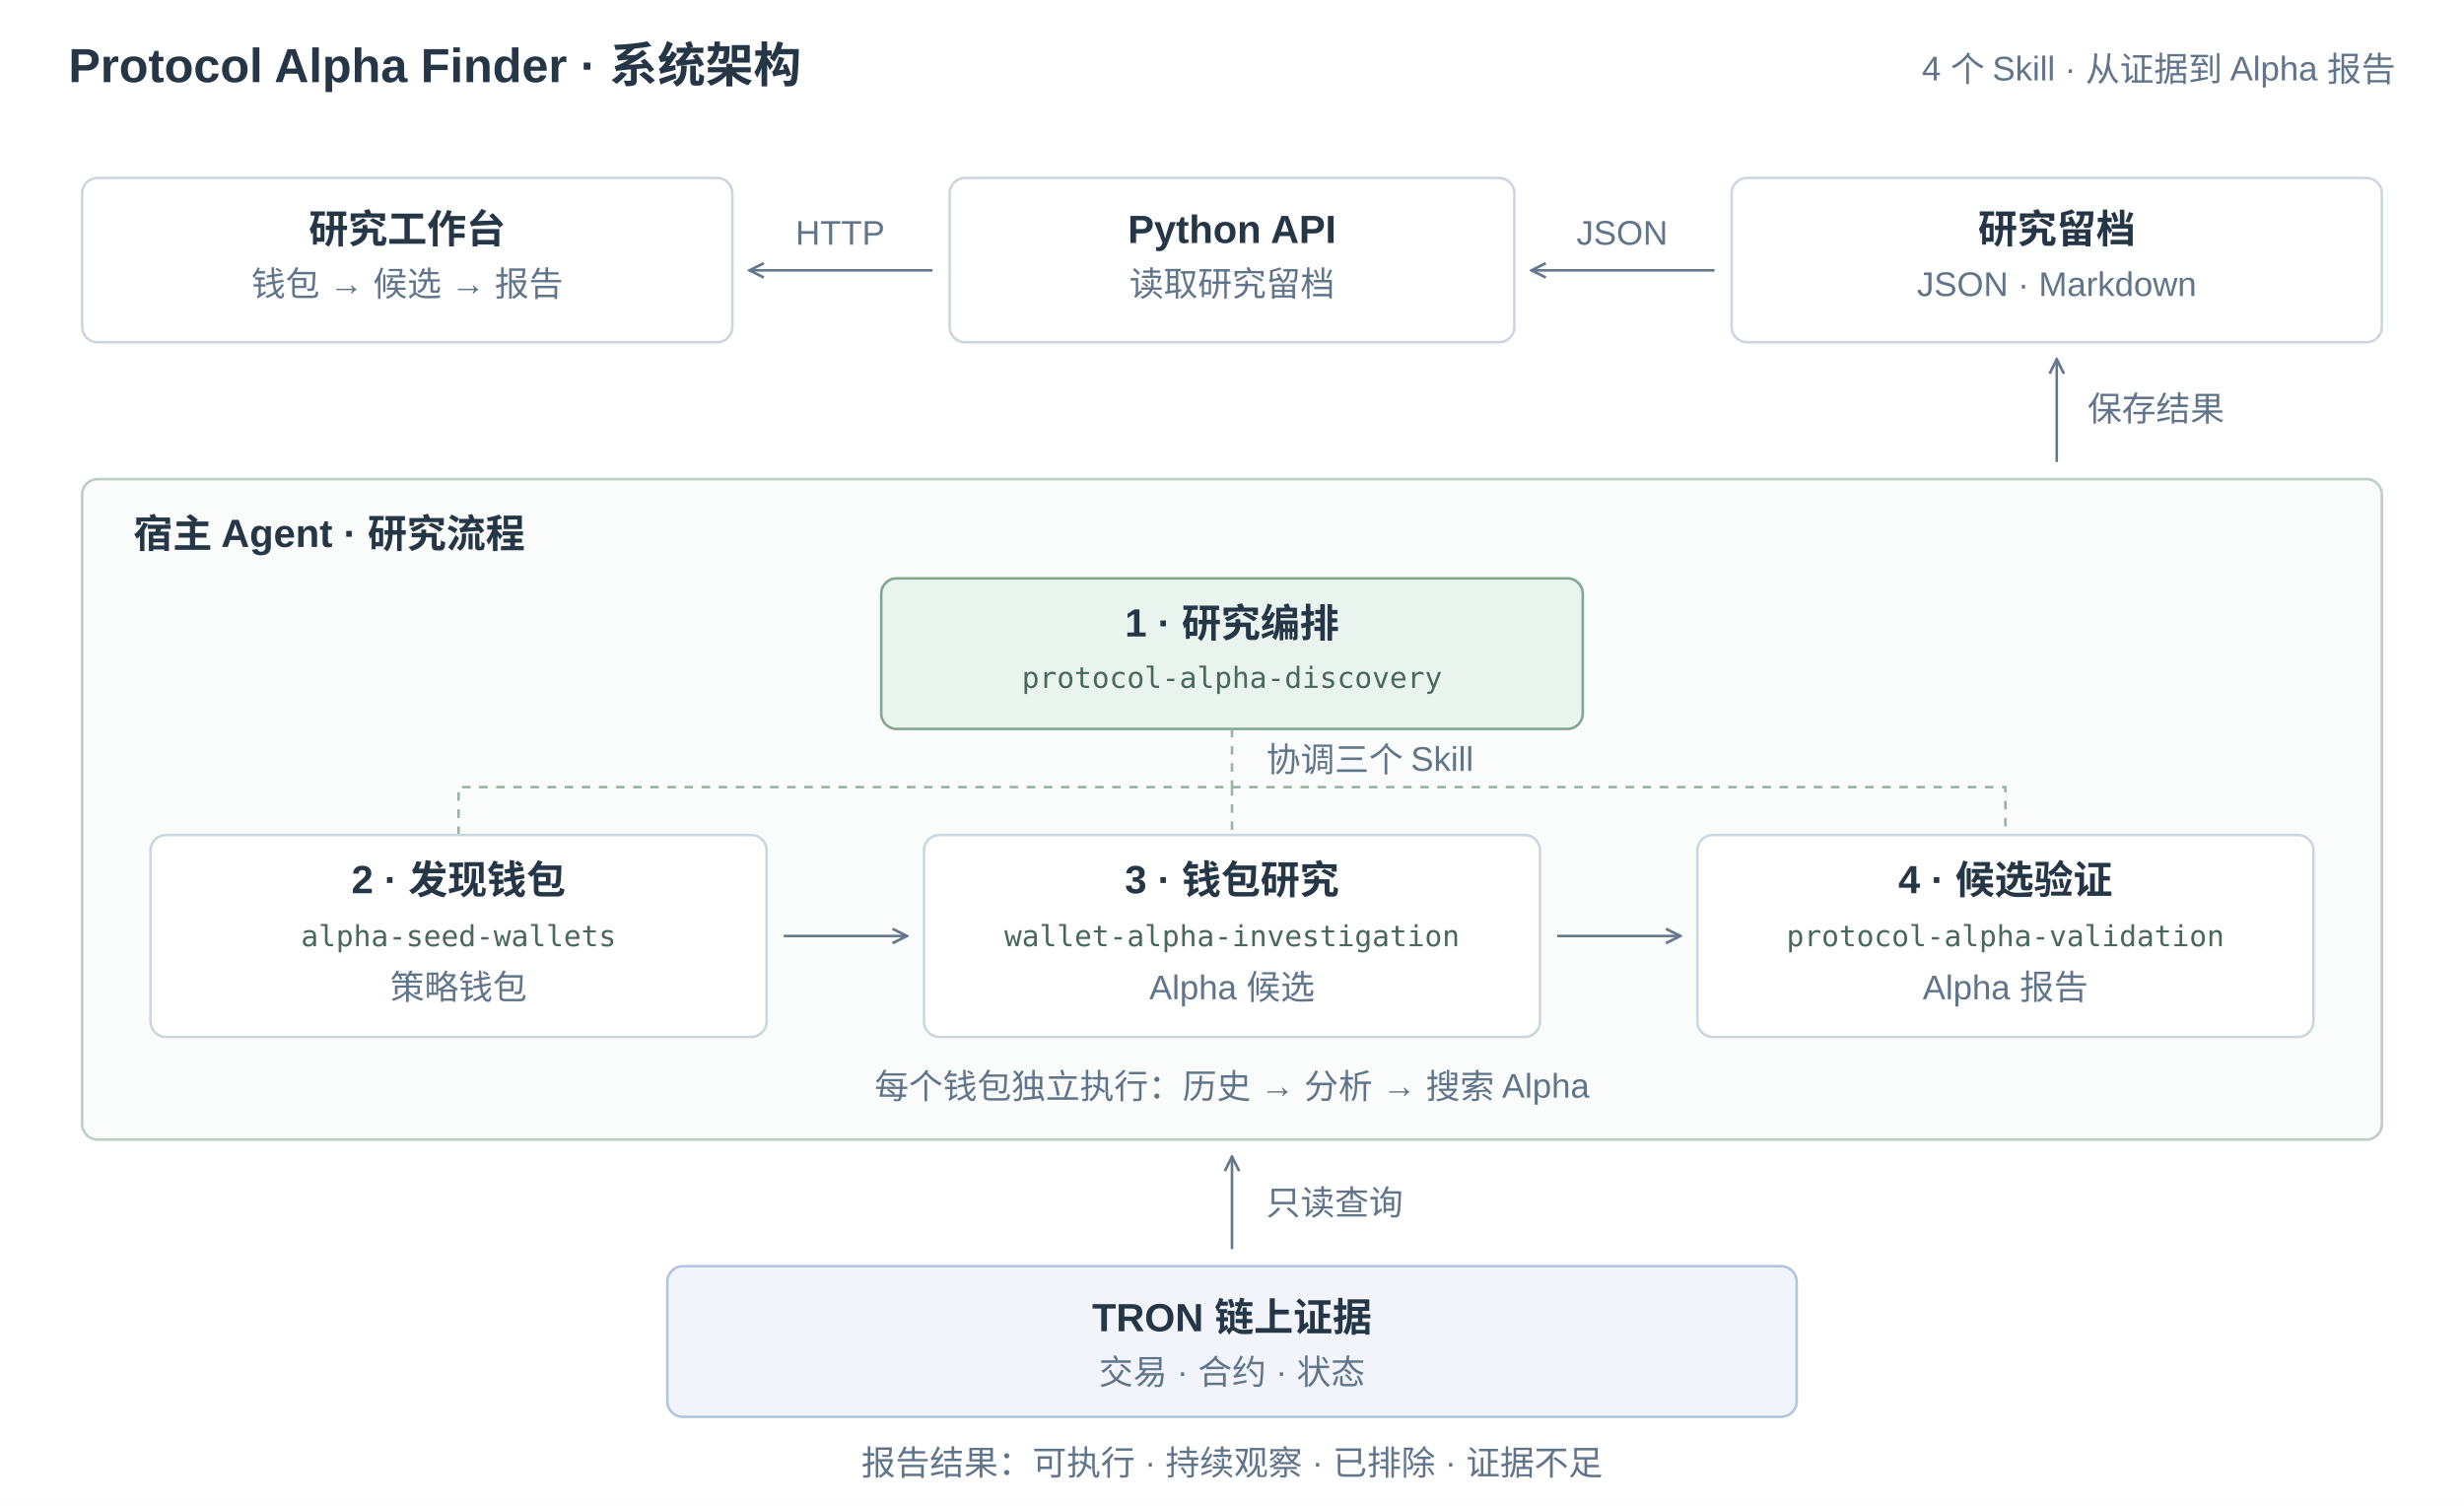
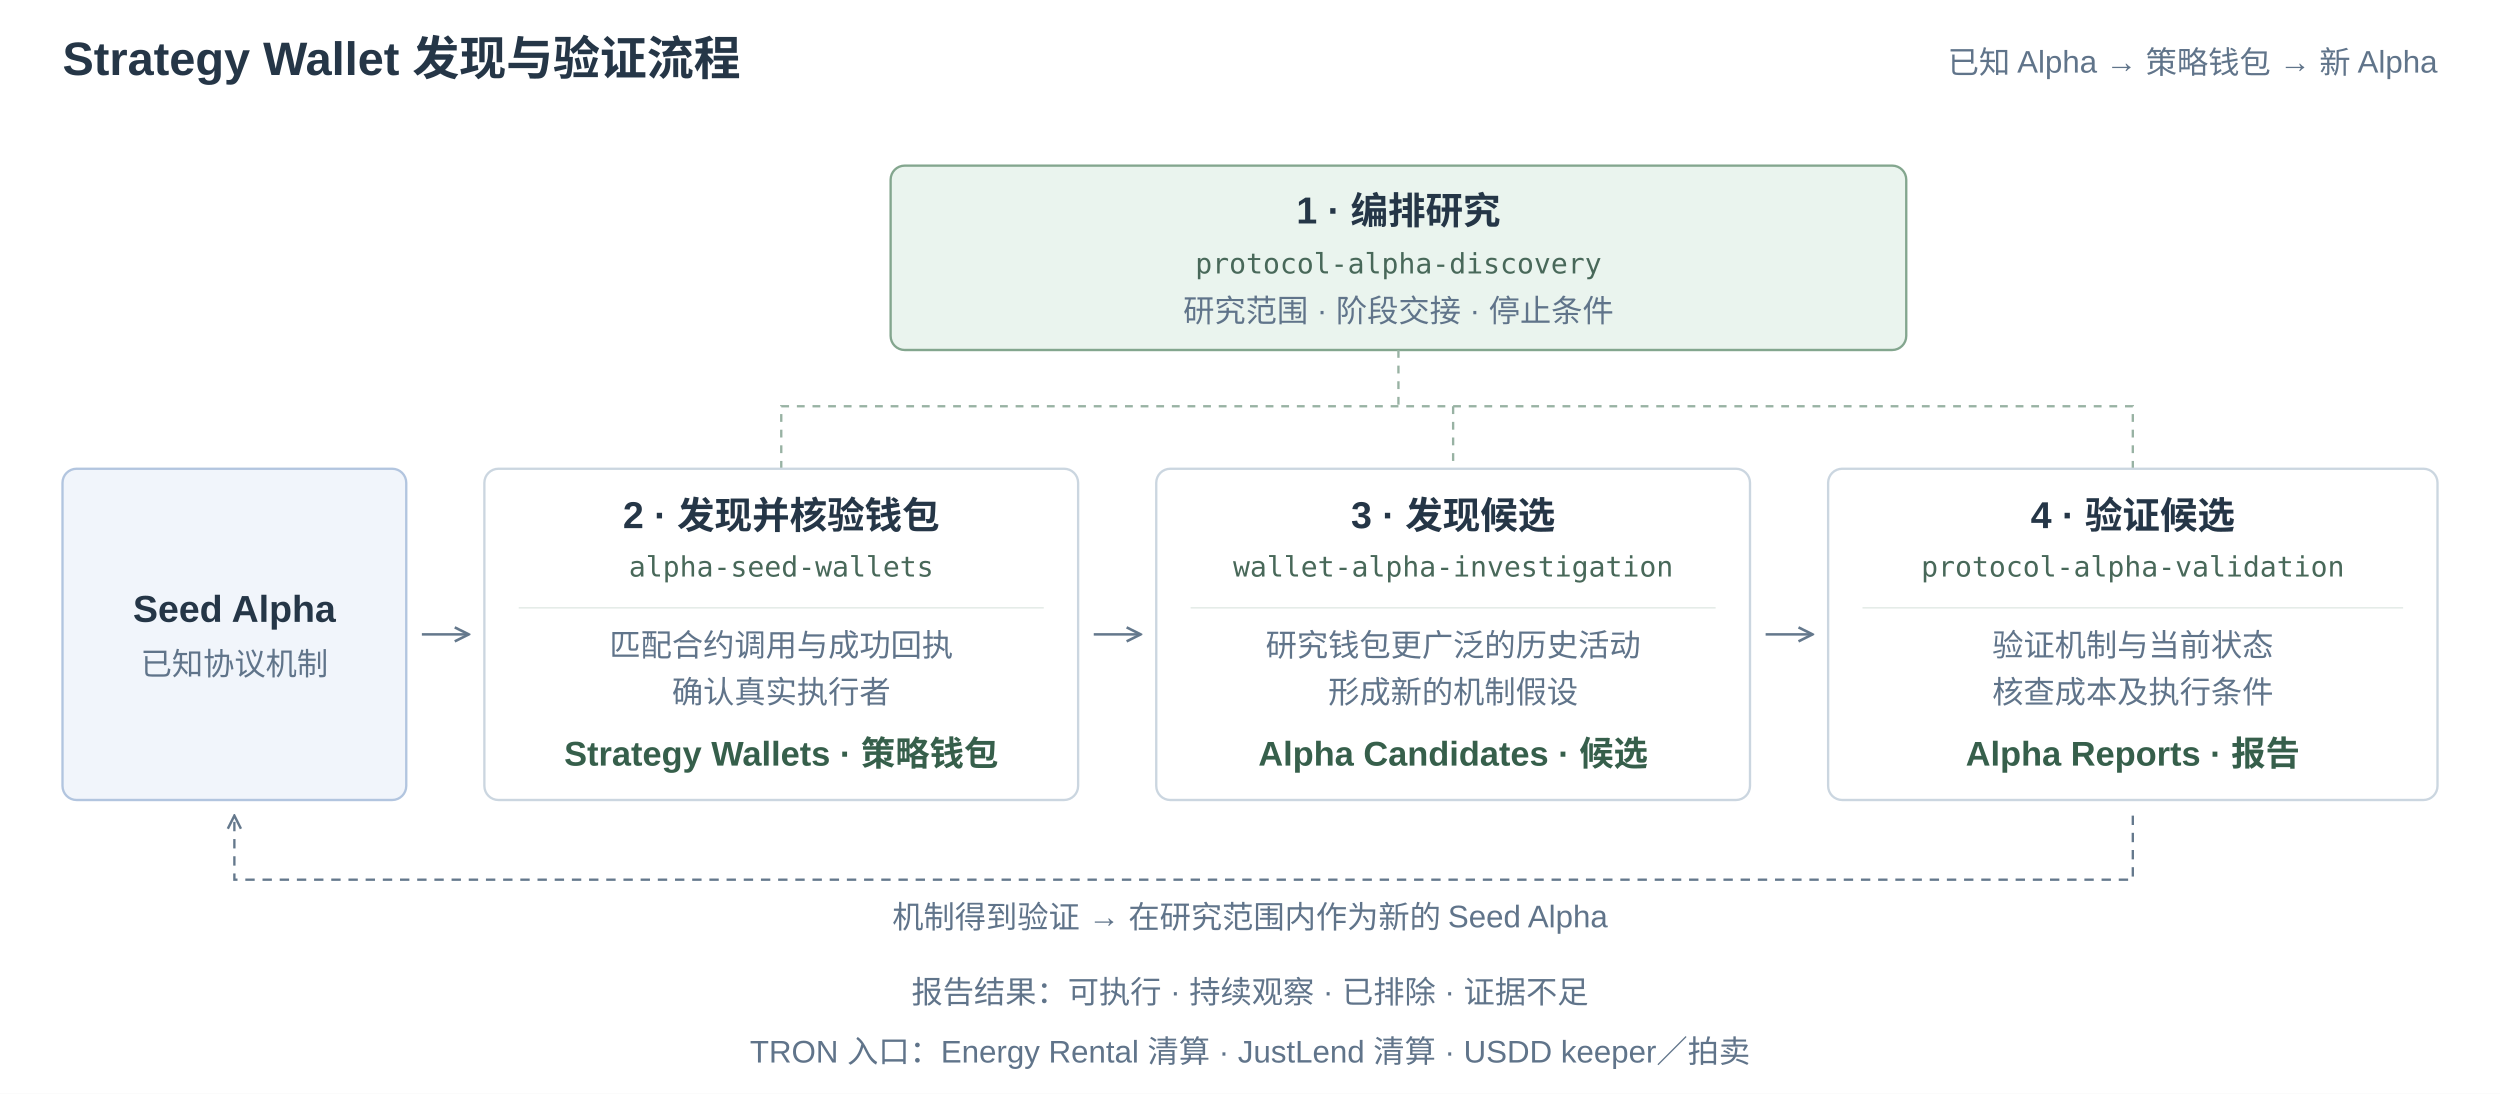
- <svg xmlns="http://www.w3.org/2000/svg" width="1440" height="880" viewBox="0 0 1440 880" role="img" aria-labelledby="title desc" xml:lang="zh-CN">
+ <svg xmlns="http://www.w3.org/2000/svg" width="1600" height="700" viewBox="0 0 1600 700" role="img" aria-labelledby="title desc" xml:lang="zh-CN">
  <defs>
-     <marker id="arrow" viewBox="0 0 10 10" refX="9" refY="5" markerWidth="7" markerHeight="7" orient="auto-start-reverse">
+     <marker id="arrow" viewBox="0 0 10 10" refX="9" refY="5" markerWidth="7" markerHeight="7" orient="auto">
      <path d="M 1 1 L 9 5 L 1 9" fill="none" stroke="#64788c" stroke-width="1.5" />
    </marker>
  </defs>
  <style>
text { font-family: Arial, 'PingFang SC', 'Microsoft YaHei', sans-serif; fill: #253647; }
- .heading { font-size: 28px; font-weight: 700; }
- .box-title { font-size: 23px; font-weight: 600; }
+ .heading { font-size: 30px; font-weight: 700; }
+ .box-title { font-size: 24px; font-weight: 600; }
.sub { font-size: 20px; fill: #60748a; }
- .skill { font-family: 'SFMono-Regular', Consolas, monospace; font-size: 17px; fill: #486859; }
- .line { fill: none; stroke: #64788c; stroke-width: 1.5; marker-end: url(#arrow); }
+ .result { font-size: 22px; font-weight: 600; fill: #365f4b; }
+ .skill { font-family: 'SFMono-Regular', Consolas, monospace; font-size: 18px; fill: #486859; }
+ .line { fill: none; stroke: #64788c; stroke-width: 1.6; marker-end: url(#arrow); }
.coord { fill: none; stroke: #98b2a3; stroke-width: 1.5; stroke-dasharray: 5 5; }
+ .loop { fill: none; stroke: #64788c; stroke-width: 1.5; stroke-dasharray: 6 5; marker-end: url(#arrow); }
</style>
-   <rect width="1440" height="880" fill="#ffffff" />
-   <text x="40" y="48" class="heading" text-anchor="start">Protocol Alpha Finder · 系统架构</text>
-   <text x="1400" y="47" class="sub" text-anchor="end">4 个 Skill · 从证据到 Alpha 报告</text>
-   <rect x="48" y="104" width="380" height="96" rx="9" fill="#ffffff" stroke="#cbd6e0" stroke-width="1.5" />
-   <text x="238.0" y="142" class="box-title" text-anchor="middle">研究工作台</text>
-   <text x="238.0" y="173" class="sub" text-anchor="middle">钱包 → 候选 → 报告</text>
-   <rect x="555" y="104" width="330" height="96" rx="9" fill="#ffffff" stroke="#cbd6e0" stroke-width="1.5" />
-   <text x="720.0" y="142" class="box-title" text-anchor="middle">Python API</text>
-   <text x="720.0" y="173" class="sub" text-anchor="middle">读取研究留档</text>
-   <rect x="1012" y="104" width="380" height="96" rx="9" fill="#ffffff" stroke="#cbd6e0" stroke-width="1.5" />
-   <text x="1202.0" y="142" class="box-title" text-anchor="middle">研究留档</text>
-   <text x="1202.0" y="173" class="sub" text-anchor="middle">JSON · Markdown</text>
-   <path d="M 545 158 H 438" class="line" />
-   <text x="491" y="143" class="sub" text-anchor="middle">HTTP</text>
-   <path d="M 1002 158 H 895" class="line" />
-   <text x="948" y="143" class="sub" text-anchor="middle">JSON</text>
-   <rect x="48" y="280" width="1344" height="386" rx="9" fill="#fafcfb" stroke="#bbcec3" stroke-width="1.5" />
-   <text x="78" y="320" class="box-title" text-anchor="start">宿主 Agent · 研究流程</text>
-   <path d="M 1202 270 V 210" class="line" />
-   <text x="1220" y="246" class="sub" text-anchor="start">保存结果</text>
-   <rect x="515" y="338" width="410" height="88" rx="9" fill="#eaf4ee" stroke="#83a68e" stroke-width="1.5" />
-   <text x="720" y="372" class="box-title" text-anchor="middle">1 · 研究编排</text>
-   <text x="720" y="402" class="skill" text-anchor="middle">protocol-alpha-discovery</text>
-   <path d="M 720 426 V 460 M 268 488 V 460 H 1172 V 488 M 720 460 V 488" class="coord" />
-   <text x="740" y="451" class="sub" text-anchor="start">协调三个 Skill</text>
-   <rect x="88" y="488" width="360" height="118" rx="9" fill="#ffffff" stroke="#cbd6e0" stroke-width="1.5" />
-   <text x="268" y="522" class="box-title" text-anchor="middle">2 · 发现钱包</text>
-   <text x="268" y="553" class="skill" text-anchor="middle">alpha-seed-wallets</text>
-   <text x="268" y="584" class="sub" text-anchor="middle">策略钱包</text>
-   <rect x="540" y="488" width="360" height="118" rx="9" fill="#ffffff" stroke="#cbd6e0" stroke-width="1.5" />
-   <text x="720" y="522" class="box-title" text-anchor="middle">3 · 钱包研究</text>
-   <text x="720" y="553" class="skill" text-anchor="middle">wallet-alpha-investigation</text>
-   <text x="720" y="584" class="sub" text-anchor="middle">Alpha 候选</text>
-   <rect x="992" y="488" width="360" height="118" rx="9" fill="#ffffff" stroke="#cbd6e0" stroke-width="1.5" />
-   <text x="1172" y="522" class="box-title" text-anchor="middle">4 · 候选验证</text>
-   <text x="1172" y="553" class="skill" text-anchor="middle">protocol-alpha-validation</text>
-   <text x="1172" y="584" class="sub" text-anchor="middle">Alpha 报告</text>
-   <path d="M 458 547 H 530" class="line" />
-   <path d="M 910 547 H 982" class="line" />
-   <text x="720" y="642" class="sub" text-anchor="middle">每个钱包独立执行：历史 → 分析 → 搜索 Alpha</text>
-   <rect x="390" y="740" width="660" height="88" rx="9" fill="#f1f5fb" stroke="#b2c5df" stroke-width="1.5" />
-   <text x="720.0" y="778" class="box-title" text-anchor="middle">TRON 链上证据</text>
-   <text x="720.0" y="809" class="sub" text-anchor="middle">交易 · 合约 · 状态</text>
-   <path d="M 720 730 V 676" class="line" />
-   <text x="740" y="710" class="sub" text-anchor="start">只读查询</text>
-   <text x="720" y="862" class="sub" text-anchor="middle">报告结果：可执行 · 持续观察 · 已排除 · 证据不足</text>
+   <rect width="1600" height="700" fill="#ffffff" />
+   <text x="40" y="48" class="heading" text-anchor="start">Strategy Wallet 发现与验证流程</text>
+   <text x="1560" y="47" class="sub" text-anchor="end">已知 Alpha → 策略钱包 → 新 Alpha</text>
+   <rect x="570" y="106" width="650" height="118" rx="9" fill="#eaf4ee" stroke="#83a68e" stroke-width="1.5" />
+   <text x="895" y="143" class="box-title" text-anchor="middle">1 · 编排研究</text>
+   <text x="895" y="175" class="skill" text-anchor="middle">protocol-alpha-discovery</text>
+   <text x="895" y="206" class="sub" text-anchor="middle">研究范围 · 阶段交接 · 停止条件</text>
+   <path d="M 895 224 V 260 M 500 300 V 260 H 1365 V 300 M 930 260 V 300" class="coord" />
+   <rect x="40" y="300" width="220" height="212" rx="9" fill="#f1f5fb" stroke="#b2c5df" stroke-width="1.5" />
+   <text x="150" y="398" class="box-title" text-anchor="middle">Seed Alpha</text>
+   <text x="150" y="432" class="sub" text-anchor="middle">已知协议机制</text>
+   <path d="M 270 406 H 300" class="line" />
+   <rect x="310" y="300" width="380" height="212" rx="9" fill="#ffffff" stroke="#cbd6e0" stroke-width="1.5" />
+   <text x="500.0" y="338" class="box-title" text-anchor="middle">2 · 发现并核验钱包</text>
+   <text x="500.0" y="369" class="skill" text-anchor="middle">alpha-seed-wallets</text>
+   <path d="M 332 389 H 668" stroke="#e4ebe7" />
+   <text x="500.0" y="420" class="sub" text-anchor="middle">匹配合约调用与成功回执</text>
+   <text x="500.0" y="450" class="sub" text-anchor="middle">确认真实执行者</text>
+   <text x="500.0" y="490" class="result" text-anchor="middle">Strategy Wallets · 策略钱包</text>
+   <rect x="740" y="300" width="380" height="212" rx="9" fill="#ffffff" stroke="#cbd6e0" stroke-width="1.5" />
+   <text x="930.0" y="338" class="box-title" text-anchor="middle">3 · 发现候选</text>
+   <text x="930.0" y="369" class="skill" text-anchor="middle">wallet-alpha-investigation</text>
+   <path d="M 762 389 H 1098" stroke="#e4ebe7" />
+   <text x="930.0" y="420" class="sub" text-anchor="middle">研究钱包更广泛的历史活动</text>
+   <text x="930.0" y="450" class="sub" text-anchor="middle">形成新的机制假设</text>
+   <text x="930.0" y="490" class="result" text-anchor="middle">Alpha Candidates · 候选</text>
+   <rect x="1170" y="300" width="390" height="212" rx="9" fill="#ffffff" stroke="#cbd6e0" stroke-width="1.5" />
+   <text x="1365.0" y="338" class="box-title" text-anchor="middle">4 · 验证候选</text>
+   <text x="1365.0" y="369" class="skill" text-anchor="middle">protocol-alpha-validation</text>
+   <path d="M 1192 389 H 1538" stroke="#e4ebe7" />
+   <text x="1365.0" y="420" class="sub" text-anchor="middle">验证机制与当前状态</text>
+   <text x="1365.0" y="450" class="sub" text-anchor="middle">核查成本及执行条件</text>
+   <text x="1365.0" y="490" class="result" text-anchor="middle">Alpha Reports · 报告</text>
+   <path d="M 700 406 H 730" class="line" />
+   <path d="M 1130 406 H 1160" class="line" />
+   <path d="M 1365 522 V 563 H 150 V 522" class="loop" />
+   <text x="800" y="594" class="sub" text-anchor="middle">机制得到验证 → 在研究范围内作为新的 Seed Alpha</text>
+   <text x="800" y="642" class="sub" text-anchor="middle">报告结果：可执行 · 持续观察 · 已排除 · 证据不足</text>
+   <text x="800" y="680" class="sub" text-anchor="middle">TRON 入口：Energy Rental 清算 · JustLend 清算 · USDD keeper／拍卖</text>
</svg>
